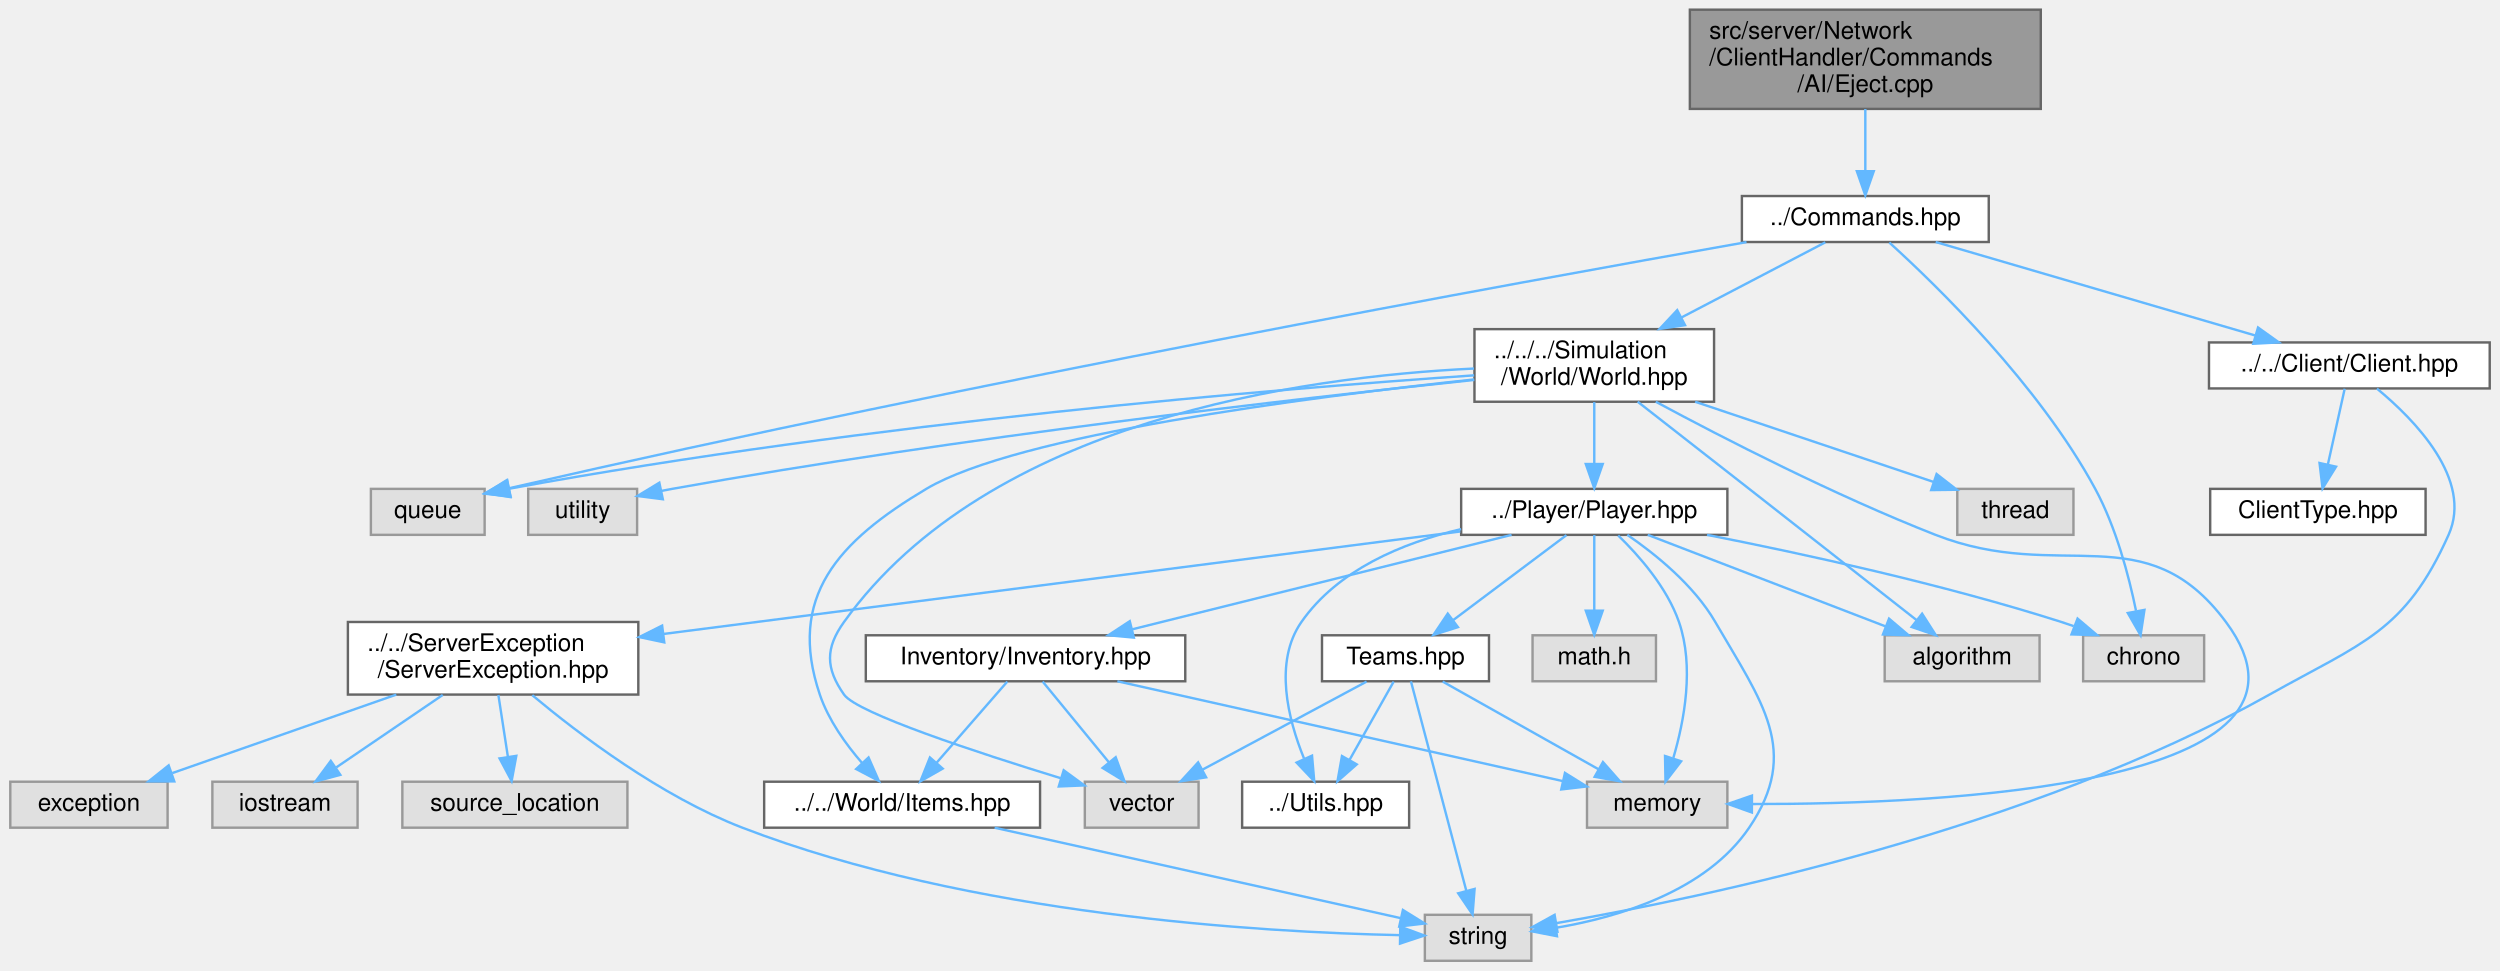
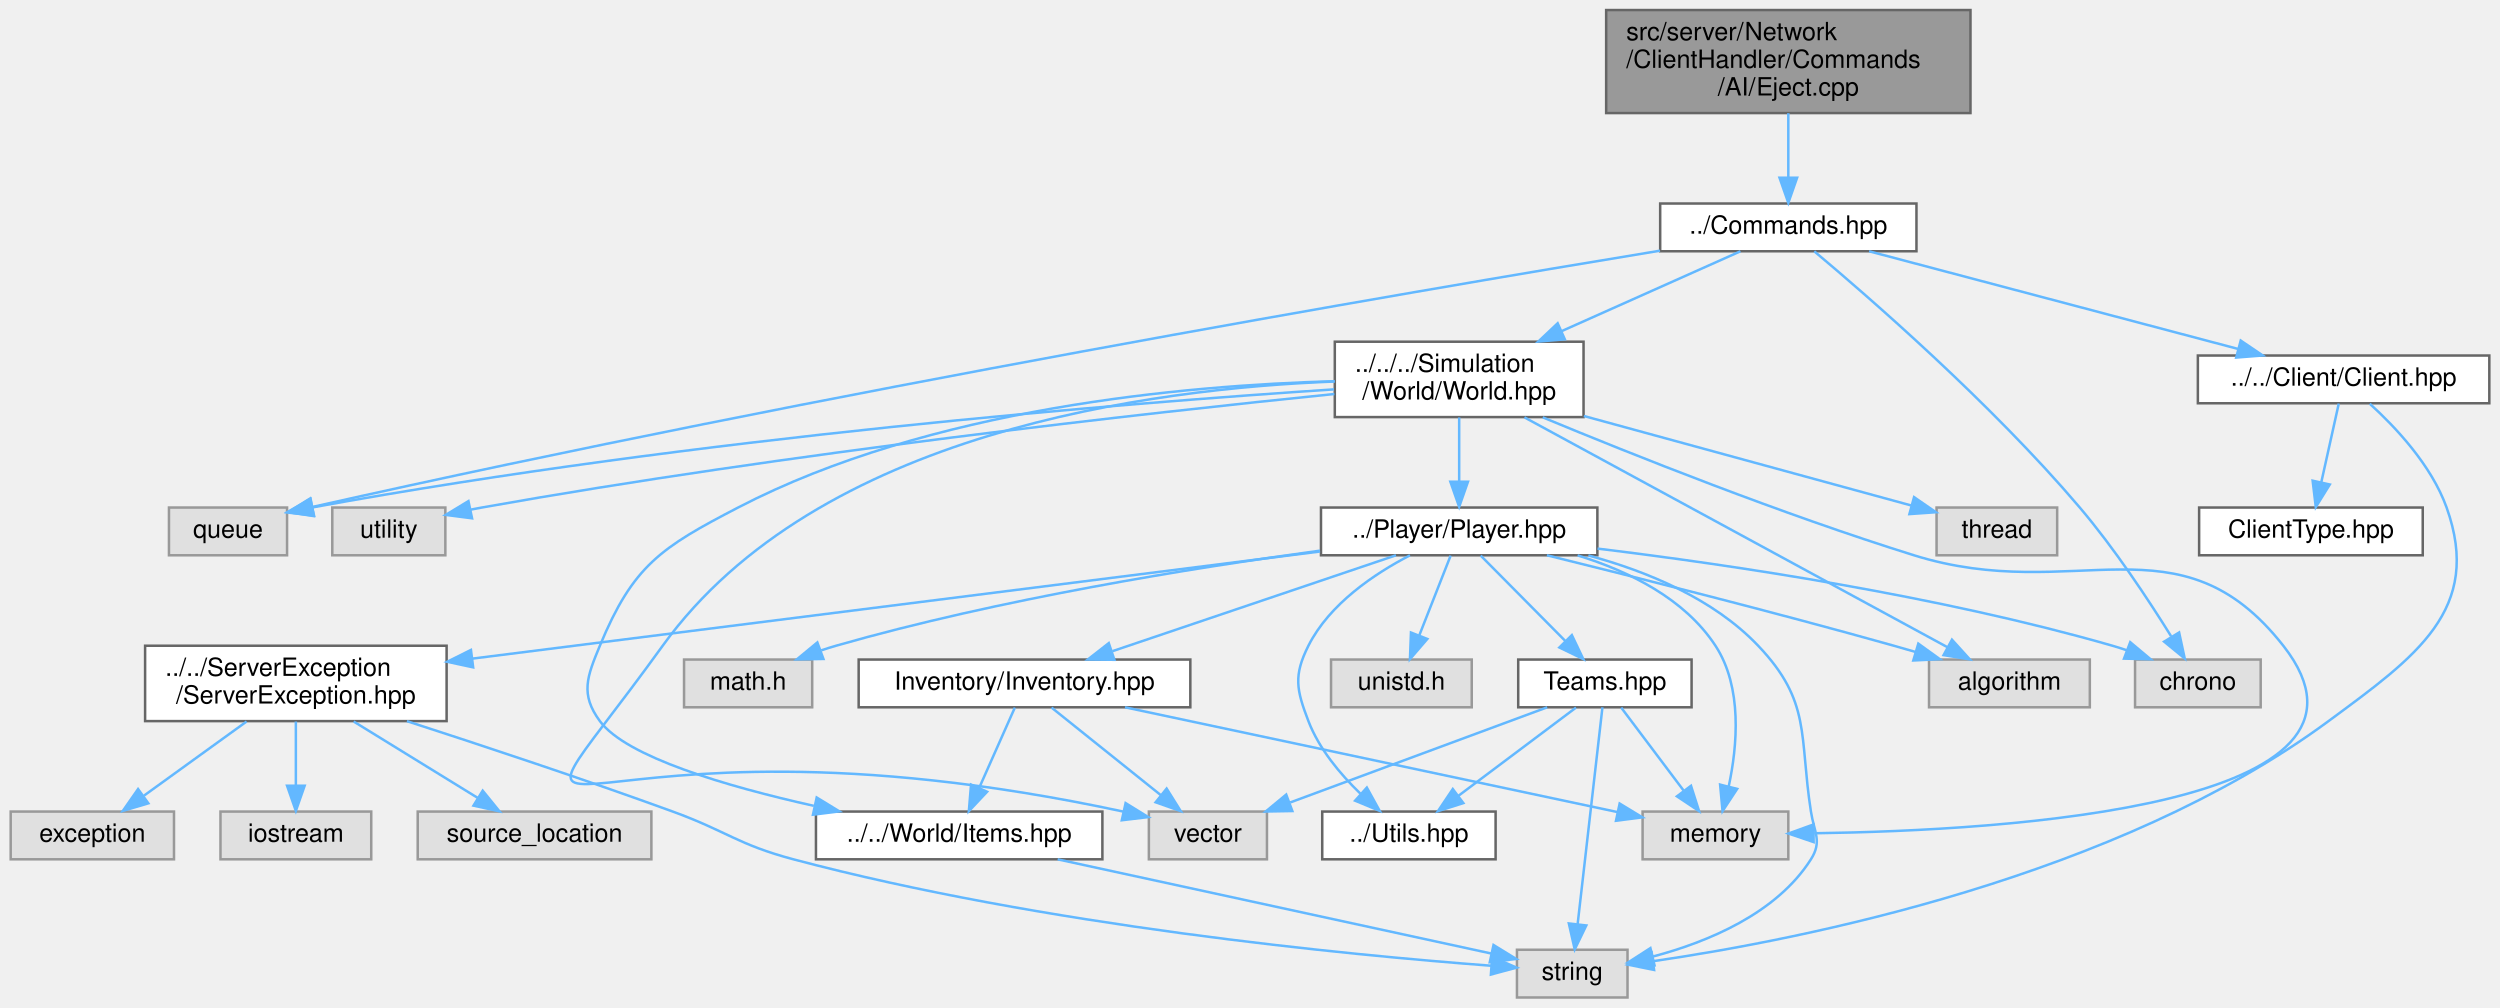
- <svg xmlns="http://www.w3.org/2000/svg" xmlns:xlink="http://www.w3.org/1999/xlink" width="1033pt" height="401pt" viewBox="0.00 0.00 1032.50 401.00">
+ <svg xmlns="http://www.w3.org/2000/svg" xmlns:xlink="http://www.w3.org/1999/xlink" width="995pt" height="401pt" viewBox="0.00 0.00 994.50 401.00">
  <g id="graph0" class="graph" transform="scale(1 1) rotate(0) translate(4 397)">
    <g id="Node000001" class="node">
      <g id="a_Node000001">
        <a xlink:title=" ">
-           <polygon fill="#999999" stroke="#666666" points="839,-393 694,-393 694,-352 839,-352 839,-393" />
-           <text text-anchor="start" x="702" y="-381" font-family="Helvetica,sans-Serif" font-size="10.00">src/server/Network</text>
-           <text text-anchor="start" x="702" y="-370" font-family="Helvetica,sans-Serif" font-size="10.00">/ClientHandler/Commands</text>
-           <text text-anchor="middle" x="766.5" y="-359" font-family="Helvetica,sans-Serif" font-size="10.00">/AI/Eject.cpp</text>
+           <polygon fill="#999999" stroke="#666666" points="780,-393 635,-393 635,-352 780,-352 780,-393" />
+           <text text-anchor="start" x="643" y="-381" font-family="Helvetica,sans-Serif" font-size="10.00">src/server/Network</text>
+           <text text-anchor="start" x="643" y="-370" font-family="Helvetica,sans-Serif" font-size="10.00">/ClientHandler/Commands</text>
+           <text text-anchor="middle" x="707.5" y="-359" font-family="Helvetica,sans-Serif" font-size="10.00">/AI/Eject.cpp</text>
        </a>
      </g>
    </g>
    <g id="Node000002" class="node">
      <g id="a_Node000002">
        <a xlink:href="Commands_8hpp.html" target="_top" xlink:title=" ">
-           <polygon fill="white" stroke="#666666" points="817.5,-316 715.5,-316 715.5,-297 817.5,-297 817.5,-316" />
-           <text text-anchor="middle" x="766.5" y="-304" font-family="Helvetica,sans-Serif" font-size="10.00">../Commands.hpp</text>
+           <polygon fill="white" stroke="#666666" points="758.5,-316 656.5,-316 656.5,-297 758.5,-297 758.5,-316" />
+           <text text-anchor="middle" x="707.5" y="-304" font-family="Helvetica,sans-Serif" font-size="10.00">../Commands.hpp</text>
        </a>
      </g>
    </g>
    <g id="edge1_Node000001_Node000002" class="edge">
      <g id="a_edge1_Node000001_Node000002">
        <a xlink:title=" ">
-           <path fill="none" stroke="#63b8ff" d="M766.5,-351.95C766.5,-343.85 766.5,-334.5 766.5,-326.47" />
-           <polygon fill="#63b8ff" stroke="#63b8ff" points="770,-326.26 766.5,-316.26 763,-326.26 770,-326.26" />
+           <path fill="none" stroke="#63b8ff" d="M707.5,-351.95C707.5,-343.85 707.5,-334.5 707.5,-326.47" />
+           <polygon fill="#63b8ff" stroke="#63b8ff" points="711,-326.26 707.5,-316.26 704,-326.26 711,-326.26" />
        </a>
      </g>
    </g>
    <g id="Node000003" class="node">
      <g id="a_Node000003">
        <a xlink:href="World_8hpp.html" target="_top" xlink:title=" ">
-           <polygon fill="white" stroke="#666666" points="704,-261 605,-261 605,-231 704,-231 704,-261" />
-           <text text-anchor="start" x="613" y="-249" font-family="Helvetica,sans-Serif" font-size="10.00">../../../Simulation</text>
-           <text text-anchor="middle" x="654.5" y="-238" font-family="Helvetica,sans-Serif" font-size="10.00">/World/World.hpp</text>
+           <polygon fill="white" stroke="#666666" points="626,-261 527,-261 527,-231 626,-231 626,-261" />
+           <text text-anchor="start" x="535" y="-249" font-family="Helvetica,sans-Serif" font-size="10.00">../../../Simulation</text>
+           <text text-anchor="middle" x="576.5" y="-238" font-family="Helvetica,sans-Serif" font-size="10.00">/World/World.hpp</text>
        </a>
      </g>
    </g>
    <g id="edge2_Node000002_Node000003" class="edge">
      <g id="a_edge2_Node000002_Node000003">
        <a xlink:title=" ">
-           <path fill="none" stroke="#63b8ff" d="M749.97,-296.87C734.35,-288.71 710.4,-276.2 690.39,-265.75" />
-           <polygon fill="#63b8ff" stroke="#63b8ff" points="692.01,-262.64 681.52,-261.11 688.77,-268.85 692.01,-262.64" />
+           <path fill="none" stroke="#63b8ff" d="M688.45,-296.99C669.85,-288.68 640.94,-275.78 617.16,-265.16" />
+           <polygon fill="#63b8ff" stroke="#63b8ff" points="618.55,-261.95 607.99,-261.06 615.7,-268.34 618.55,-261.95" />
        </a>
      </g>
    </g>
    <g id="Node000007" class="node">
      <g id="a_Node000007">
        <a xlink:title=" ">
-           <polygon fill="#e0e0e0" stroke="#999999" points="196,-195 149,-195 149,-176 196,-176 196,-195" />
-           <text text-anchor="middle" x="172.5" y="-183" font-family="Helvetica,sans-Serif" font-size="10.00">queue</text>
-         </a>
-       </g>
-     </g>
-     <g id="edge36_Node000002_Node000007" class="edge">
-       <g id="a_edge36_Node000002_Node000007">
-         <a xlink:title=" ">
-           <path fill="none" stroke="#63b8ff" d="M717.41,-296.96C621.08,-279.98 400.43,-239.87 206.04,-195.25" />
-           <polygon fill="#63b8ff" stroke="#63b8ff" points="206.75,-191.82 196.22,-192.99 205.18,-198.64 206.75,-191.82" />
-         </a>
-       </g>
-     </g>
-     <g id="Node000013" class="node">
-       <g id="a_Node000013">
-         <a xlink:title=" ">
-           <polygon fill="#e0e0e0" stroke="#999999" points="906.5,-134.5 856.5,-134.5 856.5,-115.5 906.5,-115.5 906.5,-134.5" />
-           <text text-anchor="middle" x="881.5" y="-122.5" font-family="Helvetica,sans-Serif" font-size="10.00">chrono</text>
-         </a>
-       </g>
-     </g>
-     <g id="edge35_Node000002_Node000013" class="edge">
-       <g id="a_edge35_Node000002_Node000013">
-         <a xlink:title=" ">
-           <path fill="none" stroke="#63b8ff" d="M776.41,-296.79C795.63,-279.37 838.14,-238.16 861.5,-195 870.12,-179.08 875.4,-159.02 878.35,-144.64" />
-           <polygon fill="#63b8ff" stroke="#63b8ff" points="881.84,-144.99 880.24,-134.51 874.96,-143.7 881.84,-144.99" />
-         </a>
-       </g>
-     </g>
-     <g id="Node000022" class="node">
-       <g id="a_Node000022">
+           <polygon fill="#e0e0e0" stroke="#999999" points="110,-195 63,-195 63,-176 110,-176 110,-195" />
+           <text text-anchor="middle" x="86.5" y="-183" font-family="Helvetica,sans-Serif" font-size="10.00">queue</text>
+         </a>
+       </g>
+     </g>
+     <g id="edge37_Node000002_Node000007" class="edge">
+       <g id="a_edge37_Node000002_Node000007">
+         <a xlink:title=" ">
+           <path fill="none" stroke="#63b8ff" d="M656.42,-297.23C555.59,-280.62 323.75,-241.02 120.19,-195.26" />
+           <polygon fill="#63b8ff" stroke="#63b8ff" points="120.74,-191.8 110.22,-193.01 119.2,-198.63 120.74,-191.8" />
+         </a>
+       </g>
+     </g>
+     <g id="Node000014" class="node">
+       <g id="a_Node000014">
+         <a xlink:title=" ">
+           <polygon fill="#e0e0e0" stroke="#999999" points="895.5,-134.5 845.5,-134.5 845.5,-115.5 895.5,-115.5 895.5,-134.5" />
+           <text text-anchor="middle" x="870.5" y="-122.5" font-family="Helvetica,sans-Serif" font-size="10.00">chrono</text>
+         </a>
+       </g>
+     </g>
+     <g id="edge36_Node000002_Node000014" class="edge">
+       <g id="a_edge36_Node000002_Node000014">
+         <a xlink:title=" ">
+           <path fill="none" stroke="#63b8ff" d="M717.82,-296.98C738.97,-279.25 788.22,-236.56 823.5,-195 837.37,-178.66 850.9,-158.17 859.85,-143.78" />
+           <polygon fill="#63b8ff" stroke="#63b8ff" points="863.04,-145.28 865.27,-134.92 857.07,-141.63 863.04,-145.28" />
+         </a>
+       </g>
+     </g>
+     <g id="Node000023" class="node">
+       <g id="a_Node000023">
        <a xlink:href="Client_8hpp.html" target="_top" xlink:title=" ">
-           <polygon fill="white" stroke="#666666" points="1024.5,-255.5 908.5,-255.5 908.5,-236.5 1024.5,-236.5 1024.5,-255.5" />
-           <text text-anchor="middle" x="966.5" y="-243.5" font-family="Helvetica,sans-Serif" font-size="10.00">../../Client/Client.hpp</text>
-         </a>
-       </g>
-     </g>
-     <g id="edge32_Node000002_Node000022" class="edge">
-       <g id="a_edge32_Node000002_Node000022">
-         <a xlink:title=" ">
-           <path fill="none" stroke="#63b8ff" d="M795.58,-296.99C830.39,-286.81 888.82,-269.72 927.51,-258.4" />
-           <polygon fill="#63b8ff" stroke="#63b8ff" points="928.77,-261.68 937.38,-255.52 926.8,-254.96 928.77,-261.68" />
+           <polygon fill="white" stroke="#666666" points="986.5,-255.5 870.5,-255.5 870.5,-236.5 986.5,-236.5 986.5,-255.5" />
+           <text text-anchor="middle" x="928.5" y="-243.5" font-family="Helvetica,sans-Serif" font-size="10.00">../../Client/Client.hpp</text>
+         </a>
+       </g>
+     </g>
+     <g id="edge33_Node000002_Node000023" class="edge">
+       <g id="a_edge33_Node000002_Node000023">
+         <a xlink:title=" ">
+           <path fill="none" stroke="#63b8ff" d="M739.64,-296.99C778.43,-286.73 843.76,-269.43 886.51,-258.12" />
+           <polygon fill="#63b8ff" stroke="#63b8ff" points="887.55,-261.46 896.33,-255.52 885.76,-254.69 887.55,-261.46" />
        </a>
      </g>
    </g>
    <g id="Node000004" class="node">
      <g id="a_Node000004">
        <a xlink:title=" ">
-           <polygon fill="#e0e0e0" stroke="#999999" points="838.5,-134.5 774.5,-134.5 774.5,-115.5 838.5,-115.5 838.5,-134.5" />
-           <text text-anchor="middle" x="806.5" y="-122.5" font-family="Helvetica,sans-Serif" font-size="10.00">algorithm</text>
+           <polygon fill="#e0e0e0" stroke="#999999" points="827.5,-134.5 763.5,-134.5 763.5,-115.5 827.5,-115.5 827.5,-134.5" />
+           <text text-anchor="middle" x="795.5" y="-122.5" font-family="Helvetica,sans-Serif" font-size="10.00">algorithm</text>
        </a>
      </g>
    </g>
    <g id="edge3_Node000003_Node000004" class="edge">
      <g id="a_edge3_Node000003_Node000004">
        <a xlink:title=" ">
-           <path fill="none" stroke="#63b8ff" d="M672.44,-231C685.27,-220.98 702.96,-207.17 718.5,-195 742.41,-176.28 769.95,-154.68 787.76,-140.71" />
-           <polygon fill="#63b8ff" stroke="#63b8ff" points="789.96,-143.43 795.67,-134.5 785.64,-137.92 789.96,-143.43" />
+           <path fill="none" stroke="#63b8ff" d="M602.48,-230.88C645.05,-207.75 729.09,-162.09 770.81,-139.42" />
+           <polygon fill="#63b8ff" stroke="#63b8ff" points="772.63,-142.41 779.75,-134.56 769.29,-136.26 772.63,-142.41" />
        </a>
      </g>
    </g>
    <g id="Node000005" class="node">
      <g id="a_Node000005">
        <a xlink:title=" ">
-           <polygon fill="#e0e0e0" stroke="#999999" points="709.5,-74 651.5,-74 651.5,-55 709.5,-55 709.5,-74" />
-           <text text-anchor="middle" x="680.5" y="-62" font-family="Helvetica,sans-Serif" font-size="10.00">memory</text>
+           <polygon fill="#e0e0e0" stroke="#999999" points="707.5,-74 649.5,-74 649.5,-55 707.5,-55 707.5,-74" />
+           <text text-anchor="middle" x="678.5" y="-62" font-family="Helvetica,sans-Serif" font-size="10.00">memory</text>
        </a>
      </g>
    </g>
    <g id="edge4_Node000003_Node000005" class="edge">
      <g id="a_edge4_Node000003_Node000005">
        <a xlink:title=" ">
-           <path fill="none" stroke="#63b8ff" d="M679.92,-230.99C707.72,-216.03 753.88,-192.3 795.5,-176 847.35,-155.69 882.26,-184.67 915.5,-140 965.93,-72.22 798.88,-64.67 719.75,-64.77" />
-           <polygon fill="#63b8ff" stroke="#63b8ff" points="719.63,-61.27 709.65,-64.82 719.66,-68.27 719.63,-61.27" />
+           <path fill="none" stroke="#63b8ff" d="M609.76,-230.89C645.74,-215.97 705.01,-192.36 757.5,-176 821.72,-155.98 862.98,-192.92 904.5,-140 954.55,-76.21 795.02,-66.44 717.84,-65.36" />
+           <polygon fill="#63b8ff" stroke="#63b8ff" points="717.57,-61.85 707.53,-65.26 717.5,-68.85 717.57,-61.85" />
        </a>
      </g>
    </g>
    <g id="Node000006" class="node">
      <g id="a_Node000006">
        <a xlink:title=" ">
-           <polygon fill="#e0e0e0" stroke="#999999" points="491,-74 444,-74 444,-55 491,-55 491,-74" />
-           <text text-anchor="middle" x="467.5" y="-62" font-family="Helvetica,sans-Serif" font-size="10.00">vector</text>
+           <polygon fill="#e0e0e0" stroke="#999999" points="500,-74 453,-74 453,-55 500,-55 500,-74" />
+           <text text-anchor="middle" x="476.5" y="-62" font-family="Helvetica,sans-Serif" font-size="10.00">vector</text>
        </a>
      </g>
    </g>
    <g id="edge5_Node000003_Node000006" class="edge">
      <g id="a_edge5_Node000003_Node000006">
        <a xlink:title=" ">
-           <path fill="none" stroke="#63b8ff" d="M604.81,-244.72C533.51,-241.31 404.19,-223.23 344.5,-140 336.73,-129.16 336.84,-120.91 344.5,-110 349.89,-102.32 399.54,-86.02 434.08,-75.43" />
-           <polygon fill="#63b8ff" stroke="#63b8ff" points="435.27,-78.73 443.82,-72.47 433.23,-72.03 435.27,-78.73" />
+           <path fill="none" stroke="#63b8ff" d="M526.94,-245.16C454.33,-242.38 321.02,-225.19 259.5,-140 183.26,-34.43 217.56,-122.36 442.92,-73.97" />
+           <polygon fill="#63b8ff" stroke="#63b8ff" points="443.74,-77.37 452.75,-71.8 442.23,-70.54 443.74,-77.37" />
        </a>
      </g>
    </g>
    <g id="edge6_Node000003_Node000007" class="edge">
      <g id="a_edge6_Node000003_Node000007">
        <a xlink:title=" ">
-           <path fill="none" stroke="#63b8ff" d="M604.87,-241.91C523.36,-236.31 355.99,-222.59 206.03,-195.04" />
-           <polygon fill="#63b8ff" stroke="#63b8ff" points="206.65,-191.6 196.18,-193.21 205.37,-198.48 206.65,-191.6" />
+           <path fill="none" stroke="#63b8ff" d="M526.67,-242.03C443.96,-236.57 273.09,-222.99 120.22,-195.07" />
+           <polygon fill="#63b8ff" stroke="#63b8ff" points="120.65,-191.59 110.17,-193.21 119.37,-198.48 120.65,-191.59" />
        </a>
      </g>
    </g>
    <g id="Node000008" class="node">
      <g id="a_Node000008">
        <a xlink:title=" ">
-           <polygon fill="#e0e0e0" stroke="#999999" points="852.5,-195 804.5,-195 804.5,-176 852.5,-176 852.5,-195" />
-           <text text-anchor="middle" x="828.5" y="-183" font-family="Helvetica,sans-Serif" font-size="10.00">thread</text>
+           <polygon fill="#e0e0e0" stroke="#999999" points="814.5,-195 766.5,-195 766.5,-176 814.5,-176 814.5,-195" />
+           <text text-anchor="middle" x="790.5" y="-183" font-family="Helvetica,sans-Serif" font-size="10.00">thread</text>
        </a>
      </g>
    </g>
    <g id="edge7_Node000003_Node000008" class="edge">
      <g id="a_edge7_Node000003_Node000008">
        <a xlink:title=" ">
-           <path fill="none" stroke="#63b8ff" d="M696.18,-230.99C726.26,-220.87 766.38,-207.38 794.53,-197.92" />
-           <polygon fill="#63b8ff" stroke="#63b8ff" points="795.95,-201.13 804.32,-194.63 793.72,-194.5 795.95,-201.13" />
+           <path fill="none" stroke="#63b8ff" d="M626.13,-231.43C666.14,-220.5 721.34,-205.41 756.48,-195.8" />
+           <polygon fill="#63b8ff" stroke="#63b8ff" points="757.54,-199.14 766.26,-193.13 755.69,-192.39 757.54,-199.14" />
        </a>
      </g>
    </g>
    <g id="Node000009" class="node">
      <g id="a_Node000009">
        <a xlink:title=" ">
-           <polygon fill="#e0e0e0" stroke="#999999" points="259,-195 214,-195 214,-176 259,-176 259,-195" />
-           <text text-anchor="middle" x="236.5" y="-183" font-family="Helvetica,sans-Serif" font-size="10.00">utility</text>
+           <polygon fill="#e0e0e0" stroke="#999999" points="173,-195 128,-195 128,-176 173,-176 173,-195" />
+           <text text-anchor="middle" x="150.5" y="-183" font-family="Helvetica,sans-Serif" font-size="10.00">utility</text>
        </a>
      </g>
    </g>
    <g id="edge8_Node000003_Node000009" class="edge">
      <g id="a_edge8_Node000003_Node000009">
        <a xlink:title=" ">
-           <path fill="none" stroke="#63b8ff" d="M604.95,-240.02C532.03,-232.35 391.68,-216.28 273.5,-195 272.04,-194.74 270.55,-194.45 269.05,-194.16" />
-           <polygon fill="#63b8ff" stroke="#63b8ff" points="269.64,-190.71 259.13,-192.06 268.19,-197.55 269.64,-190.71" />
+           <path fill="none" stroke="#63b8ff" d="M526.83,-240.19C452.65,-232.65 308.65,-216.65 187.5,-195 186.04,-194.74 184.55,-194.46 183.05,-194.16" />
+           <polygon fill="#63b8ff" stroke="#63b8ff" points="183.63,-190.71 173.13,-192.07 182.19,-197.56 183.63,-190.71" />
        </a>
      </g>
    </g>
    <g id="Node000010" class="node">
      <g id="a_Node000010">
        <a xlink:href="Player_8hpp.html" target="_top" xlink:title=" ">
-           <polygon fill="white" stroke="#666666" points="709.5,-195 599.5,-195 599.5,-176 709.5,-176 709.5,-195" />
-           <text text-anchor="middle" x="654.5" y="-183" font-family="Helvetica,sans-Serif" font-size="10.00">../Player/Player.hpp</text>
+           <polygon fill="white" stroke="#666666" points="631.5,-195 521.5,-195 521.5,-176 631.5,-176 631.5,-195" />
+           <text text-anchor="middle" x="576.5" y="-183" font-family="Helvetica,sans-Serif" font-size="10.00">../Player/Player.hpp</text>
        </a>
      </g>
    </g>
    <g id="edge9_Node000003_Node000010" class="edge">
      <g id="a_edge9_Node000003_Node000010">
        <a xlink:title=" ">
-           <path fill="none" stroke="#63b8ff" d="M654.5,-230.84C654.5,-223.21 654.5,-213.7 654.5,-205.45" />
-           <polygon fill="#63b8ff" stroke="#63b8ff" points="658,-205.27 654.5,-195.27 651,-205.27 658,-205.27" />
+           <path fill="none" stroke="#63b8ff" d="M576.5,-230.84C576.5,-223.21 576.5,-213.7 576.5,-205.45" />
+           <polygon fill="#63b8ff" stroke="#63b8ff" points="580,-205.27 576.5,-195.27 573,-205.27 580,-205.27" />
+         </a>
+       </g>
+     </g>
+     <g id="Node000020" class="node">
+       <g id="a_Node000020">
+         <a xlink:href="Items_8hpp.html" target="_top" xlink:title=" ">
+           <polygon fill="white" stroke="#666666" points="434.5,-74 320.5,-74 320.5,-55 434.5,-55 434.5,-74" />
+           <text text-anchor="middle" x="377.5" y="-62" font-family="Helvetica,sans-Serif" font-size="10.00">../../World/Items.hpp</text>
+         </a>
+       </g>
+     </g>
+     <g id="edge32_Node000003_Node000020" class="edge">
+       <g id="a_edge32_Node000003_Node000020">
+         <a xlink:title=" ">
+           <path fill="none" stroke="#63b8ff" d="M526.93,-245.28C467.33,-243.67 365.81,-234.62 289.5,-195 258.82,-179.07 247.73,-171.94 234.5,-140 229.4,-127.68 226.6,-120.74 234.5,-110 244.99,-95.75 284.72,-84.08 319.66,-76.27" />
+           <polygon fill="#63b8ff" stroke="#63b8ff" points="320.79,-79.6 329.83,-74.07 319.31,-72.76 320.79,-79.6" />
+         </a>
+       </g>
+     </g>
+     <g id="edge13_Node000010_Node000004" class="edge">
+       <g id="a_edge13_Node000010_Node000004">
+         <a xlink:title=" ">
+           <path fill="none" stroke="#63b8ff" d="M611.41,-176C646.44,-167.35 701.88,-153.37 749.5,-140 752.29,-139.22 755.16,-138.39 758.06,-137.54" />
+           <polygon fill="#63b8ff" stroke="#63b8ff" points="759.24,-140.84 767.83,-134.64 757.24,-134.13 759.24,-140.84" />
+         </a>
+       </g>
+     </g>
+     <g id="edge15_Node000010_Node000005" class="edge">
+       <g id="a_edge15_Node000010_Node000005">
+         <a xlink:title=" ">
+           <path fill="none" stroke="#63b8ff" d="M623.64,-175.95C644.13,-169.64 666.22,-158.75 678.5,-140 689.32,-123.47 687.23,-100.14 683.78,-84.01" />
+           <polygon fill="#63b8ff" stroke="#63b8ff" points="687.14,-83.02 681.32,-74.17 680.35,-84.72 687.14,-83.02" />
+         </a>
+       </g>
+     </g>
+     <g id="Node000011" class="node">
+       <g id="a_Node000011">
+         <a xlink:title=" ">
+           <polygon fill="#e0e0e0" stroke="#999999" points="581.5,-134.5 525.5,-134.5 525.5,-115.5 581.5,-115.5 581.5,-134.5" />
+           <text text-anchor="middle" x="553.5" y="-122.5" font-family="Helvetica,sans-Serif" font-size="10.00">unistd.h</text>
+         </a>
+       </g>
+     </g>
+     <g id="edge10_Node000010_Node000011" class="edge">
+       <g id="a_edge10_Node000010_Node000011">
+         <a xlink:title=" ">
+           <path fill="none" stroke="#63b8ff" d="M573.11,-175.87C569.84,-167.57 564.81,-154.78 560.66,-144.22" />
+           <polygon fill="#63b8ff" stroke="#63b8ff" points="563.82,-142.69 556.91,-134.67 557.31,-145.25 563.82,-142.69" />
+         </a>
+       </g>
+     </g>
+     <g id="Node000012" class="node">
+       <g id="a_Node000012">
+         <a xlink:title=" ">
+           <polygon fill="#e0e0e0" stroke="#999999" points="643.5,-19 599.5,-19 599.5,0 643.5,0 643.5,-19" />
+           <text text-anchor="middle" x="621.5" y="-7" font-family="Helvetica,sans-Serif" font-size="10.00">string</text>
+         </a>
+       </g>
+     </g>
+     <g id="edge11_Node000010_Node000012" class="edge">
+       <g id="a_edge11_Node000010_Node000012">
+         <a xlink:title=" ">
+           <path fill="none" stroke="#63b8ff" d="M627.92,-175.93C651.33,-169.6 677.71,-158.7 695.5,-140 716.72,-117.7 711.78,-104.42 716.5,-74 717.8,-65.66 721.03,-62.13 716.5,-55 702.75,-33.37 675.41,-22.08 653.58,-16.29" />
+           <polygon fill="#63b8ff" stroke="#63b8ff" points="654.24,-12.85 643.7,-13.93 652.61,-19.66 654.24,-12.85" />
+         </a>
+       </g>
+     </g>
+     <g id="Node000013" class="node">
+       <g id="a_Node000013">
+         <a xlink:title=" ">
+           <polygon fill="#e0e0e0" stroke="#999999" points="319,-134.5 268,-134.5 268,-115.5 319,-115.5 319,-134.5" />
+           <text text-anchor="middle" x="293.5" y="-122.5" font-family="Helvetica,sans-Serif" font-size="10.00">math.h</text>
+         </a>
+       </g>
+     </g>
+     <g id="edge12_Node000010_Node000013" class="edge">
+       <g id="a_edge12_Node000010_Node000013">
+         <a xlink:title=" ">
+           <path fill="none" stroke="#63b8ff" d="M521.1,-177.84C470.35,-170.97 393.47,-158.61 328.5,-140 326.57,-139.45 324.59,-138.82 322.61,-138.16" />
+           <polygon fill="#63b8ff" stroke="#63b8ff" points="323.47,-134.74 312.88,-134.56 321.05,-141.31 323.47,-134.74" />
+         </a>
+       </g>
+     </g>
+     <g id="edge14_Node000010_Node000014" class="edge">
+       <g id="a_edge14_Node000010_Node000014">
+         <a xlink:title=" ">
+           <path fill="none" stroke="#63b8ff" d="M631.57,-178.66C684.74,-172.19 767.18,-159.94 836.5,-140 838.39,-139.46 840.31,-138.84 842.24,-138.18" />
+           <polygon fill="#63b8ff" stroke="#63b8ff" points="843.58,-141.41 851.7,-134.61 841.11,-134.87 843.58,-141.41" />
+         </a>
+       </g>
+     </g>
+     <g id="Node000015" class="node">
+       <g id="a_Node000015">
+         <a xlink:href="ServerException_8hpp.html" target="_top" xlink:title=" ">
+           <polygon fill="white" stroke="#666666" points="173.5,-140 53.5,-140 53.5,-110 173.5,-110 173.5,-140" />
+           <text text-anchor="start" x="61.5" y="-128" font-family="Helvetica,sans-Serif" font-size="10.00">../../ServerException</text>
+           <text text-anchor="middle" x="113.5" y="-117" font-family="Helvetica,sans-Serif" font-size="10.00">/ServerException.hpp</text>
+         </a>
+       </g>
+     </g>
+     <g id="edge16_Node000010_Node000015" class="edge">
+       <g id="a_edge16_Node000010_Node000015">
+         <a xlink:title=" ">
+           <path fill="none" stroke="#63b8ff" d="M521.11,-177.5C436.78,-166.85 276.26,-146.56 183.81,-134.88" />
+           <polygon fill="#63b8ff" stroke="#63b8ff" points="184.07,-131.39 173.71,-133.61 183.19,-138.33 184.07,-131.39" />
        </a>
      </g>
    </g>
    <g id="Node000019" class="node">
      <g id="a_Node000019">
-         <a xlink:href="Items_8hpp.html" target="_top" xlink:title=" ">
-           <polygon fill="white" stroke="#666666" points="425.5,-74 311.5,-74 311.5,-55 425.5,-55 425.5,-74" />
-           <text text-anchor="middle" x="368.5" y="-62" font-family="Helvetica,sans-Serif" font-size="10.00">../../World/Items.hpp</text>
-         </a>
-       </g>
-     </g>
-     <g id="edge31_Node000003_Node000019" class="edge">
-       <g id="a_edge31_Node000003_Node000019">
-         <a xlink:title=" ">
-           <path fill="none" stroke="#63b8ff" d="M604.77,-240.21C535.96,-232.87 415.93,-217.32 378.5,-195 341.96,-173.22 320.87,-150.3 334.5,-110 338.06,-99.47 345.22,-89.48 352.05,-81.63" />
-           <polygon fill="#63b8ff" stroke="#63b8ff" points="354.63,-84.01 358.89,-74.31 349.51,-79.23 354.63,-84.01" />
-         </a>
-       </g>
-     </g>
-     <g id="edge12_Node000010_Node000004" class="edge">
-       <g id="a_edge12_Node000010_Node000004">
-         <a xlink:title=" ">
-           <path fill="none" stroke="#63b8ff" d="M676.6,-175.99C702.49,-166.03 745.58,-149.45 774.97,-138.13" />
-           <polygon fill="#63b8ff" stroke="#63b8ff" points="776.3,-141.38 784.37,-134.52 773.78,-134.84 776.3,-141.38" />
-         </a>
-       </g>
-     </g>
-     <g id="edge14_Node000010_Node000005" class="edge">
-       <g id="a_edge14_Node000010_Node000005">
-         <a xlink:title=" ">
-           <path fill="none" stroke="#63b8ff" d="M664.38,-175.75C672.89,-167.5 684.55,-154.3 689.5,-140 695.88,-121.57 691.72,-99.23 687.17,-83.84" />
-           <polygon fill="#63b8ff" stroke="#63b8ff" points="690.39,-82.43 683.93,-74.03 683.74,-84.62 690.39,-82.43" />
-         </a>
-       </g>
-     </g>
-     <g id="Node000011" class="node">
-       <g id="a_Node000011">
-         <a xlink:title=" ">
-           <polygon fill="#e0e0e0" stroke="#999999" points="628.5,-19 584.5,-19 584.5,0 628.5,0 628.5,-19" />
-           <text text-anchor="middle" x="606.5" y="-7" font-family="Helvetica,sans-Serif" font-size="10.00">string</text>
-         </a>
-       </g>
-     </g>
-     <g id="edge10_Node000010_Node000011" class="edge">
-       <g id="a_edge10_Node000010_Node000011">
-         <a xlink:title=" ">
-           <path fill="none" stroke="#63b8ff" d="M668.16,-176C679.66,-168.1 695.63,-155.27 704.5,-140 723.73,-106.89 740,-86.68 718.5,-55 700.76,-28.87 665,-18.08 638.63,-13.63" />
-           <polygon fill="#63b8ff" stroke="#63b8ff" points="639.1,-10.16 628.7,-12.17 638.08,-17.08 639.1,-10.16" />
-         </a>
-       </g>
-     </g>
-     <g id="Node000012" class="node">
-       <g id="a_Node000012">
-         <a xlink:title=" ">
-           <polygon fill="#e0e0e0" stroke="#999999" points="680,-134.5 629,-134.5 629,-115.5 680,-115.5 680,-134.5" />
-           <text text-anchor="middle" x="654.5" y="-122.5" font-family="Helvetica,sans-Serif" font-size="10.00">math.h</text>
-         </a>
-       </g>
-     </g>
-     <g id="edge11_Node000010_Node000012" class="edge">
-       <g id="a_edge11_Node000010_Node000012">
-         <a xlink:title=" ">
-           <path fill="none" stroke="#63b8ff" d="M654.5,-175.87C654.5,-167.75 654.5,-155.31 654.5,-144.89" />
-           <polygon fill="#63b8ff" stroke="#63b8ff" points="658,-144.67 654.5,-134.67 651,-144.67 658,-144.67" />
-         </a>
-       </g>
-     </g>
-     <g id="edge13_Node000010_Node000013" class="edge">
-       <g id="a_edge13_Node000010_Node000013">
-         <a xlink:title=" ">
-           <path fill="none" stroke="#63b8ff" d="M701.09,-175.99C740.54,-168.25 798.36,-155.67 847.5,-140 849.17,-139.47 850.88,-138.89 852.59,-138.28" />
-           <polygon fill="#63b8ff" stroke="#63b8ff" points="854.2,-141.41 862.29,-134.55 851.69,-134.87 854.2,-141.41" />
-         </a>
-       </g>
-     </g>
-     <g id="Node000014" class="node">
-       <g id="a_Node000014">
-         <a xlink:href="ServerException_8hpp.html" target="_top" xlink:title=" ">
-           <polygon fill="white" stroke="#666666" points="259.5,-140 139.5,-140 139.5,-110 259.5,-110 259.5,-140" />
-           <text text-anchor="start" x="147.5" y="-128" font-family="Helvetica,sans-Serif" font-size="10.00">../../ServerException</text>
-           <text text-anchor="middle" x="199.5" y="-117" font-family="Helvetica,sans-Serif" font-size="10.00">/ServerException.hpp</text>
-         </a>
-       </g>
-     </g>
-     <g id="edge15_Node000010_Node000014" class="edge">
-       <g id="a_edge15_Node000010_Node000014">
-         <a xlink:title=" ">
-           <path fill="none" stroke="#63b8ff" d="M599.16,-177.39C516.5,-166.76 360.8,-146.74 270.06,-135.07" />
-           <polygon fill="#63b8ff" stroke="#63b8ff" points="270.23,-131.57 259.87,-133.76 269.34,-138.51 270.23,-131.57" />
+         <a xlink:href="Inventory_8hpp.html" target="_top" xlink:title=" ">
+           <polygon fill="white" stroke="#666666" points="469.5,-134.5 337.5,-134.5 337.5,-115.5 469.5,-115.5 469.5,-134.5" />
+           <text text-anchor="middle" x="403.5" y="-122.5" font-family="Helvetica,sans-Serif" font-size="10.00">Inventory/Inventory.hpp</text>
+         </a>
+       </g>
+     </g>
+     <g id="edge21_Node000010_Node000019" class="edge">
+       <g id="a_edge21_Node000010_Node000019">
+         <a xlink:title=" ">
+           <path fill="none" stroke="#63b8ff" d="M551.34,-175.99C521.62,-165.94 471.98,-149.16 438.51,-137.84" />
+           <polygon fill="#63b8ff" stroke="#63b8ff" points="439.28,-134.4 428.69,-134.52 437.04,-141.04 439.28,-134.4" />
+         </a>
+       </g>
+     </g>
+     <g id="Node000021" class="node">
+       <g id="a_Node000021">
+         <a xlink:href="Teams_8hpp.html" target="_top" xlink:title=" ">
+           <polygon fill="white" stroke="#666666" points="669,-134.5 600,-134.5 600,-115.5 669,-115.5 669,-134.5" />
+           <text text-anchor="middle" x="634.5" y="-122.5" font-family="Helvetica,sans-Serif" font-size="10.00">Teams.hpp</text>
+         </a>
+       </g>
+     </g>
+     <g id="edge26_Node000010_Node000021" class="edge">
+       <g id="a_edge26_Node000010_Node000021">
+         <a xlink:title=" ">
+           <path fill="none" stroke="#63b8ff" d="M585.06,-175.87C593.88,-166.97 607.84,-152.89 618.68,-141.95" />
+           <polygon fill="#63b8ff" stroke="#63b8ff" points="621.35,-144.23 625.91,-134.67 616.38,-139.3 621.35,-144.23" />
+         </a>
+       </g>
+     </g>
+     <g id="Node000022" class="node">
+       <g id="a_Node000022">
+         <a xlink:href="Utils_8hpp.html" target="_top" xlink:title=" ">
+           <polygon fill="white" stroke="#666666" points="591,-74 522,-74 522,-55 591,-55 591,-74" />
+           <text text-anchor="middle" x="556.5" y="-62" font-family="Helvetica,sans-Serif" font-size="10.00">../Utils.hpp</text>
+         </a>
+       </g>
+     </g>
+     <g id="edge31_Node000010_Node000022" class="edge">
+       <g id="a_edge31_Node000010_Node000022">
+         <a xlink:title=" ">
+           <path fill="none" stroke="#63b8ff" d="M556.92,-175.98C542.83,-168.68 524.9,-156.68 516.5,-140 510.51,-128.09 511.73,-122.45 516.5,-110 520.74,-98.94 529.14,-88.91 537.14,-81.18" />
+           <polygon fill="#63b8ff" stroke="#63b8ff" points="539.75,-83.55 544.86,-74.27 535.08,-78.33 539.75,-83.55" />
+         </a>
+       </g>
+     </g>
+     <g id="edge19_Node000015_Node000012" class="edge">
+       <g id="a_edge19_Node000015_Node000012">
+         <a xlink:title=" ">
+           <path fill="none" stroke="#63b8ff" d="M157.7,-109.98C187.69,-100.29 228.16,-86.87 263.5,-74 285.06,-66.15 289.33,-60.89 311.5,-55 410.73,-28.63 532.23,-16.95 589.17,-12.64" />
+           <polygon fill="#63b8ff" stroke="#63b8ff" points="589.63,-16.11 599.35,-11.89 589.12,-9.13 589.63,-16.11" />
+         </a>
+       </g>
+     </g>
+     <g id="Node000016" class="node">
+       <g id="a_Node000016">
+         <a xlink:title=" ">
+           <polygon fill="#e0e0e0" stroke="#999999" points="65,-74 0,-74 0,-55 65,-55 65,-74" />
+           <text text-anchor="middle" x="32.5" y="-62" font-family="Helvetica,sans-Serif" font-size="10.00">exception</text>
+         </a>
+       </g>
+     </g>
+     <g id="edge17_Node000015_Node000016" class="edge">
+       <g id="a_edge17_Node000015_Node000016">
+         <a xlink:title=" ">
+           <path fill="none" stroke="#63b8ff" d="M93.89,-109.84C81.53,-100.91 65.6,-89.41 53.07,-80.35" />
+           <polygon fill="#63b8ff" stroke="#63b8ff" points="54.79,-77.28 44.64,-74.27 50.7,-82.96 54.79,-77.28" />
+         </a>
+       </g>
+     </g>
+     <g id="Node000017" class="node">
+       <g id="a_Node000017">
+         <a xlink:title=" ">
+           <polygon fill="#e0e0e0" stroke="#999999" points="143.5,-74 83.5,-74 83.5,-55 143.5,-55 143.5,-74" />
+           <text text-anchor="middle" x="113.5" y="-62" font-family="Helvetica,sans-Serif" font-size="10.00">iostream</text>
+         </a>
+       </g>
+     </g>
+     <g id="edge18_Node000015_Node000017" class="edge">
+       <g id="a_edge18_Node000015_Node000017">
+         <a xlink:title=" ">
+           <path fill="none" stroke="#63b8ff" d="M113.5,-109.84C113.5,-102.21 113.5,-92.7 113.5,-84.45" />
+           <polygon fill="#63b8ff" stroke="#63b8ff" points="117,-84.27 113.5,-74.27 110,-84.27 117,-84.27" />
        </a>
      </g>
    </g>
    <g id="Node000018" class="node">
      <g id="a_Node000018">
-         <a xlink:href="Inventory_8hpp.html" target="_top" xlink:title=" ">
-           <polygon fill="white" stroke="#666666" points="485.5,-134.5 353.5,-134.5 353.5,-115.5 485.5,-115.5 485.5,-134.5" />
-           <text text-anchor="middle" x="419.5" y="-122.5" font-family="Helvetica,sans-Serif" font-size="10.00">Inventory/Inventory.hpp</text>
-         </a>
-       </g>
-     </g>
-     <g id="edge20_Node000010_Node000018" class="edge">
-       <g id="a_edge20_Node000010_Node000018">
-         <a xlink:title=" ">
-           <path fill="none" stroke="#63b8ff" d="M620.33,-175.99C578.91,-165.68 509.02,-148.28 463.58,-136.97" />
-           <polygon fill="#63b8ff" stroke="#63b8ff" points="464.26,-133.54 453.71,-134.52 462.57,-140.33 464.26,-133.54" />
-         </a>
-       </g>
-     </g>
-     <g id="Node000020" class="node">
-       <g id="a_Node000020">
-         <a xlink:href="Teams_8hpp.html" target="_top" xlink:title=" ">
-           <polygon fill="white" stroke="#666666" points="611,-134.5 542,-134.5 542,-115.5 611,-115.5 611,-134.5" />
-           <text text-anchor="middle" x="576.5" y="-122.5" font-family="Helvetica,sans-Serif" font-size="10.00">Teams.hpp</text>
-         </a>
-       </g>
-     </g>
-     <g id="edge25_Node000010_Node000020" class="edge">
-       <g id="a_edge25_Node000010_Node000020">
-         <a xlink:title=" ">
-           <path fill="none" stroke="#63b8ff" d="M642.99,-175.87C630.66,-166.62 610.88,-151.78 596.09,-140.69" />
-           <polygon fill="#63b8ff" stroke="#63b8ff" points="598.16,-137.87 588.06,-134.67 593.96,-143.47 598.16,-137.87" />
-         </a>
-       </g>
-     </g>
-     <g id="Node000021" class="node">
-       <g id="a_Node000021">
-         <a xlink:href="Utils_8hpp.html" target="_top" xlink:title=" ">
-           <polygon fill="white" stroke="#666666" points="578,-74 509,-74 509,-55 578,-55 578,-74" />
-           <text text-anchor="middle" x="543.5" y="-62" font-family="Helvetica,sans-Serif" font-size="10.00">../Utils.hpp</text>
-         </a>
-       </g>
-     </g>
-     <g id="edge30_Node000010_Node000021" class="edge">
-       <g id="a_edge30_Node000010_Node000021">
-         <a xlink:title=" ">
-           <path fill="none" stroke="#63b8ff" d="M599.47,-178.38C575.05,-172.62 548.48,-161.48 533.5,-140 521.98,-123.49 527.97,-99.84 534.55,-83.64" />
-           <polygon fill="#63b8ff" stroke="#63b8ff" points="537.88,-84.77 538.79,-74.22 531.5,-81.9 537.88,-84.77" />
-         </a>
-       </g>
-     </g>
-     <g id="edge18_Node000014_Node000011" class="edge">
-       <g id="a_edge18_Node000014_Node000011">
-         <a xlink:title=" ">
-           <path fill="none" stroke="#63b8ff" d="M215.68,-109.75C234.94,-93.65 268.76,-68 302.5,-55 396.49,-18.78 517.22,-11.78 574.11,-10.6" />
-           <polygon fill="#63b8ff" stroke="#63b8ff" points="574.34,-14.1 584.29,-10.44 574.23,-7.1 574.34,-14.1" />
-         </a>
-       </g>
-     </g>
-     <g id="Node000015" class="node">
-       <g id="a_Node000015">
-         <a xlink:title=" ">
-           <polygon fill="#e0e0e0" stroke="#999999" points="65,-74 0,-74 0,-55 65,-55 65,-74" />
-           <text text-anchor="middle" x="32.5" y="-62" font-family="Helvetica,sans-Serif" font-size="10.00">exception</text>
-         </a>
-       </g>
-     </g>
-     <g id="edge16_Node000014_Node000015" class="edge">
-       <g id="a_edge16_Node000014_Node000015">
-         <a xlink:title=" ">
-           <path fill="none" stroke="#63b8ff" d="M159.5,-109.99C131.26,-100.1 93.82,-86.98 66.92,-77.56" />
-           <polygon fill="#63b8ff" stroke="#63b8ff" points="67.76,-74.14 57.16,-74.14 65.44,-80.75 67.76,-74.14" />
-         </a>
-       </g>
-     </g>
-     <g id="Node000016" class="node">
-       <g id="a_Node000016">
-         <a xlink:title=" ">
-           <polygon fill="#e0e0e0" stroke="#999999" points="143.5,-74 83.5,-74 83.5,-55 143.5,-55 143.5,-74" />
-           <text text-anchor="middle" x="113.5" y="-62" font-family="Helvetica,sans-Serif" font-size="10.00">iostream</text>
-         </a>
-       </g>
-     </g>
-     <g id="edge17_Node000014_Node000016" class="edge">
-       <g id="a_edge17_Node000014_Node000016">
-         <a xlink:title=" ">
-           <path fill="none" stroke="#63b8ff" d="M178.68,-109.84C165.35,-100.77 148.11,-89.04 134.71,-79.92" />
-           <polygon fill="#63b8ff" stroke="#63b8ff" points="136.37,-76.83 126.13,-74.09 132.43,-82.61 136.37,-76.83" />
-         </a>
-       </g>
-     </g>
-     <g id="Node000017" class="node">
-       <g id="a_Node000017">
        <a xlink:title=" ">
          <polygon fill="#e0e0e0" stroke="#999999" points="255,-74 162,-74 162,-55 255,-55 255,-74" />
          <text text-anchor="middle" x="208.5" y="-62" font-family="Helvetica,sans-Serif" font-size="10.00">source_location</text>
        </a>
      </g>
    </g>
-     <g id="edge19_Node000014_Node000017" class="edge">
-       <g id="a_edge19_Node000014_Node000017">
-         <a xlink:title=" ">
-           <path fill="none" stroke="#63b8ff" d="M201.68,-109.84C202.87,-102.13 204.35,-92.49 205.63,-84.17" />
-           <polygon fill="#63b8ff" stroke="#63b8ff" points="209.09,-84.68 207.15,-74.27 202.17,-83.62 209.09,-84.68" />
-         </a>
-       </g>
-     </g>
-     <g id="edge22_Node000018_Node000005" class="edge">
-       <g id="a_edge22_Node000018_Node000005">
-         <a xlink:title=" ">
-           <path fill="none" stroke="#63b8ff" d="M457.45,-115.49C506.55,-104.49 591.67,-85.41 641.35,-74.28" />
-           <polygon fill="#63b8ff" stroke="#63b8ff" points="642.39,-77.63 651.39,-72.03 640.86,-70.8 642.39,-77.63" />
-         </a>
-       </g>
-     </g>
-     <g id="edge21_Node000018_Node000006" class="edge">
-       <g id="a_edge21_Node000018_Node000006">
-         <a xlink:title=" ">
-           <path fill="none" stroke="#63b8ff" d="M426.58,-115.37C433.74,-106.64 444.99,-92.93 453.89,-82.09" />
-           <polygon fill="#63b8ff" stroke="#63b8ff" points="456.75,-84.12 460.39,-74.17 451.34,-79.68 456.75,-84.12" />
-         </a>
-       </g>
-     </g>
-     <g id="edge23_Node000018_Node000019" class="edge">
-       <g id="a_edge23_Node000018_Node000019">
-         <a xlink:title=" ">
-           <path fill="none" stroke="#63b8ff" d="M411.97,-115.37C404.29,-106.55 392.18,-92.66 382.69,-81.77" />
-           <polygon fill="#63b8ff" stroke="#63b8ff" points="385.27,-79.41 376.06,-74.17 379.99,-84.01 385.27,-79.41" />
-         </a>
-       </g>
-     </g>
-     <g id="edge24_Node000019_Node000011" class="edge">
-       <g id="a_edge24_Node000019_Node000011">
-         <a xlink:title=" ">
-           <path fill="none" stroke="#63b8ff" d="M406.74,-54.98C453.23,-44.63 530.87,-27.34 574.4,-17.65" />
-           <polygon fill="#63b8ff" stroke="#63b8ff" points="575.43,-21 584.43,-15.41 573.91,-14.17 575.43,-21" />
-         </a>
-       </g>
-     </g>
-     <g id="edge27_Node000020_Node000005" class="edge">
-       <g id="a_edge27_Node000020_Node000005">
-         <a xlink:title=" ">
-           <path fill="none" stroke="#63b8ff" d="M591.85,-115.37C608.82,-105.82 636.4,-90.31 656.29,-79.12" />
-           <polygon fill="#63b8ff" stroke="#63b8ff" points="658.09,-82.12 665.09,-74.17 654.66,-76.02 658.09,-82.12" />
-         </a>
-       </g>
-     </g>
-     <g id="edge29_Node000020_Node000006" class="edge">
-       <g id="a_edge29_Node000020_Node000006">
-         <a xlink:title=" ">
-           <path fill="none" stroke="#63b8ff" d="M560.42,-115.37C542.55,-105.78 513.46,-90.17 492.59,-78.97" />
-           <polygon fill="#63b8ff" stroke="#63b8ff" points="494.12,-75.81 483.65,-74.17 490.81,-81.98 494.12,-75.81" />
-         </a>
-       </g>
-     </g>
-     <g id="edge28_Node000020_Node000011" class="edge">
-       <g id="a_edge28_Node000020_Node000011">
-         <a xlink:title=" ">
-           <path fill="none" stroke="#63b8ff" d="M578.75,-115.47C583.6,-97.15 595.09,-53.68 601.66,-28.81" />
-           <polygon fill="#63b8ff" stroke="#63b8ff" points="605.05,-29.69 604.22,-19.13 598.28,-27.9 605.05,-29.69" />
-         </a>
-       </g>
-     </g>
-     <g id="edge26_Node000020_Node000021" class="edge">
-       <g id="a_edge26_Node000020_Node000021">
-         <a xlink:title=" ">
-           <path fill="none" stroke="#63b8ff" d="M571.63,-115.37C566.85,-106.9 559.43,-93.74 553.41,-83.07" />
-           <polygon fill="#63b8ff" stroke="#63b8ff" points="556.35,-81.16 548.39,-74.17 550.25,-84.6 556.35,-81.16" />
-         </a>
-       </g>
-     </g>
-     <g id="edge33_Node000022_Node000011" class="edge">
-       <g id="a_edge33_Node000022_Node000011">
-         <a xlink:title=" ">
-           <path fill="none" stroke="#63b8ff" d="M977.91,-236.42C993.32,-223.7 1017.76,-198.89 1007.5,-176 989.48,-135.78 971.92,-131.58 933.5,-110 834.18,-54.2 699.93,-26.14 638.99,-15.59" />
-           <polygon fill="#63b8ff" stroke="#63b8ff" points="639.28,-12.09 628.83,-13.88 638.11,-18.99 639.28,-12.09" />
-         </a>
-       </g>
-     </g>
-     <g id="Node000023" class="node">
-       <g id="a_Node000023">
+     <g id="edge20_Node000015_Node000018" class="edge">
+       <g id="a_edge20_Node000015_Node000018">
+         <a xlink:title=" ">
+           <path fill="none" stroke="#63b8ff" d="M136.5,-109.84C151.5,-100.6 171,-88.59 185.93,-79.4" />
+           <polygon fill="#63b8ff" stroke="#63b8ff" points="187.86,-82.32 194.54,-74.09 184.19,-76.36 187.86,-82.32" />
+         </a>
+       </g>
+     </g>
+     <g id="edge23_Node000019_Node000005" class="edge">
+       <g id="a_edge23_Node000019_Node000005">
+         <a xlink:title=" ">
+           <path fill="none" stroke="#63b8ff" d="M443.49,-115.49C496,-104.32 587.6,-84.84 639.58,-73.78" />
+           <polygon fill="#63b8ff" stroke="#63b8ff" points="640.37,-77.19 649.42,-71.69 638.91,-70.34 640.37,-77.19" />
+         </a>
+       </g>
+     </g>
+     <g id="edge22_Node000019_Node000006" class="edge">
+       <g id="a_edge22_Node000019_Node000006">
+         <a xlink:title=" ">
+           <path fill="none" stroke="#63b8ff" d="M414.27,-115.37C425.7,-106.21 443.98,-91.56 457.78,-80.51" />
+           <polygon fill="#63b8ff" stroke="#63b8ff" points="460.07,-83.15 465.68,-74.17 455.69,-77.69 460.07,-83.15" />
+         </a>
+       </g>
+     </g>
+     <g id="edge24_Node000019_Node000020" class="edge">
+       <g id="a_edge24_Node000019_Node000020">
+         <a xlink:title=" ">
+           <path fill="none" stroke="#63b8ff" d="M399.66,-115.37C395.94,-106.99 390.17,-94.01 385.45,-83.39" />
+           <polygon fill="#63b8ff" stroke="#63b8ff" points="388.61,-81.88 381.35,-74.17 382.22,-84.73 388.61,-81.88" />
+         </a>
+       </g>
+     </g>
+     <g id="edge25_Node000020_Node000012" class="edge">
+       <g id="a_edge25_Node000020_Node000012">
+         <a xlink:title=" ">
+           <path fill="none" stroke="#63b8ff" d="M416.7,-54.98C464.59,-44.58 544.71,-27.18 589.22,-17.51" />
+           <polygon fill="#63b8ff" stroke="#63b8ff" points="590.17,-20.89 599.2,-15.34 588.68,-14.05 590.17,-20.89" />
+         </a>
+       </g>
+     </g>
+     <g id="edge28_Node000021_Node000005" class="edge">
+       <g id="a_edge28_Node000021_Node000005">
+         <a xlink:title=" ">
+           <path fill="none" stroke="#63b8ff" d="M640.99,-115.37C647.49,-106.73 657.66,-93.2 665.78,-82.42" />
+           <polygon fill="#63b8ff" stroke="#63b8ff" points="668.77,-84.26 671.98,-74.17 663.17,-80.06 668.77,-84.26" />
+         </a>
+       </g>
+     </g>
+     <g id="edge30_Node000021_Node000006" class="edge">
+       <g id="a_edge30_Node000021_Node000006">
+         <a xlink:title=" ">
+           <path fill="none" stroke="#63b8ff" d="M611.53,-115.49C584.61,-105.53 539.83,-88.95 509.27,-77.63" />
+           <polygon fill="#63b8ff" stroke="#63b8ff" points="510.1,-74.21 499.5,-74.02 507.66,-80.77 510.1,-74.21" />
+         </a>
+       </g>
+     </g>
+     <g id="edge29_Node000021_Node000012" class="edge">
+       <g id="a_edge29_Node000021_Node000012">
+         <a xlink:title=" ">
+           <path fill="none" stroke="#63b8ff" d="M633.52,-115.47C631.43,-97.23 626.49,-54.07 623.64,-29.14" />
+           <polygon fill="#63b8ff" stroke="#63b8ff" points="627.1,-28.67 622.49,-19.13 620.15,-29.46 627.1,-28.67" />
+         </a>
+       </g>
+     </g>
+     <g id="edge27_Node000021_Node000022" class="edge">
+       <g id="a_edge27_Node000021_Node000022">
+         <a xlink:title=" ">
+           <path fill="none" stroke="#63b8ff" d="M622.99,-115.37C610.66,-106.12 590.88,-91.28 576.09,-80.19" />
+           <polygon fill="#63b8ff" stroke="#63b8ff" points="578.16,-77.37 568.06,-74.17 573.96,-82.97 578.16,-77.37" />
+         </a>
+       </g>
+     </g>
+     <g id="edge34_Node000023_Node000012" class="edge">
+       <g id="a_edge34_Node000023_Node000012">
+         <a xlink:title=" ">
+           <path fill="none" stroke="#63b8ff" d="M938.92,-236.31C948.95,-227.22 963.45,-211.91 969.5,-195 984.03,-154.35 957.24,-135.63 922.5,-110 838.07,-47.71 712.47,-23.02 653.84,-14.47" />
+           <polygon fill="#63b8ff" stroke="#63b8ff" points="654.08,-10.97 643.69,-13.05 653.11,-17.9 654.08,-10.97" />
+         </a>
+       </g>
+     </g>
+     <g id="Node000024" class="node">
+       <g id="a_Node000024">
        <a xlink:href="ClientType_8hpp.html" target="_top" xlink:title=" ">
-           <polygon fill="white" stroke="#666666" points="998,-195 909,-195 909,-176 998,-176 998,-195" />
-           <text text-anchor="middle" x="953.5" y="-183" font-family="Helvetica,sans-Serif" font-size="10.00">ClientType.hpp</text>
-         </a>
-       </g>
-     </g>
-     <g id="edge34_Node000022_Node000023" class="edge">
-       <g id="a_edge34_Node000022_Node000023">
-         <a xlink:title=" ">
-           <path fill="none" stroke="#63b8ff" d="M964.58,-236.37C962.76,-228.16 959.95,-215.54 957.62,-205.05" />
-           <polygon fill="#63b8ff" stroke="#63b8ff" points="961.01,-204.17 955.43,-195.17 954.18,-205.69 961.01,-204.17" />
+           <polygon fill="white" stroke="#666666" points="960,-195 871,-195 871,-176 960,-176 960,-195" />
+           <text text-anchor="middle" x="915.5" y="-183" font-family="Helvetica,sans-Serif" font-size="10.00">ClientType.hpp</text>
+         </a>
+       </g>
+     </g>
+     <g id="edge35_Node000023_Node000024" class="edge">
+       <g id="a_edge35_Node000023_Node000024">
+         <a xlink:title=" ">
+           <path fill="none" stroke="#63b8ff" d="M926.58,-236.37C924.76,-228.16 921.95,-215.54 919.62,-205.05" />
+           <polygon fill="#63b8ff" stroke="#63b8ff" points="923.01,-204.17 917.43,-195.17 916.18,-205.69 923.01,-204.17" />
        </a>
      </g>
    </g>
  </g>
</svg>
